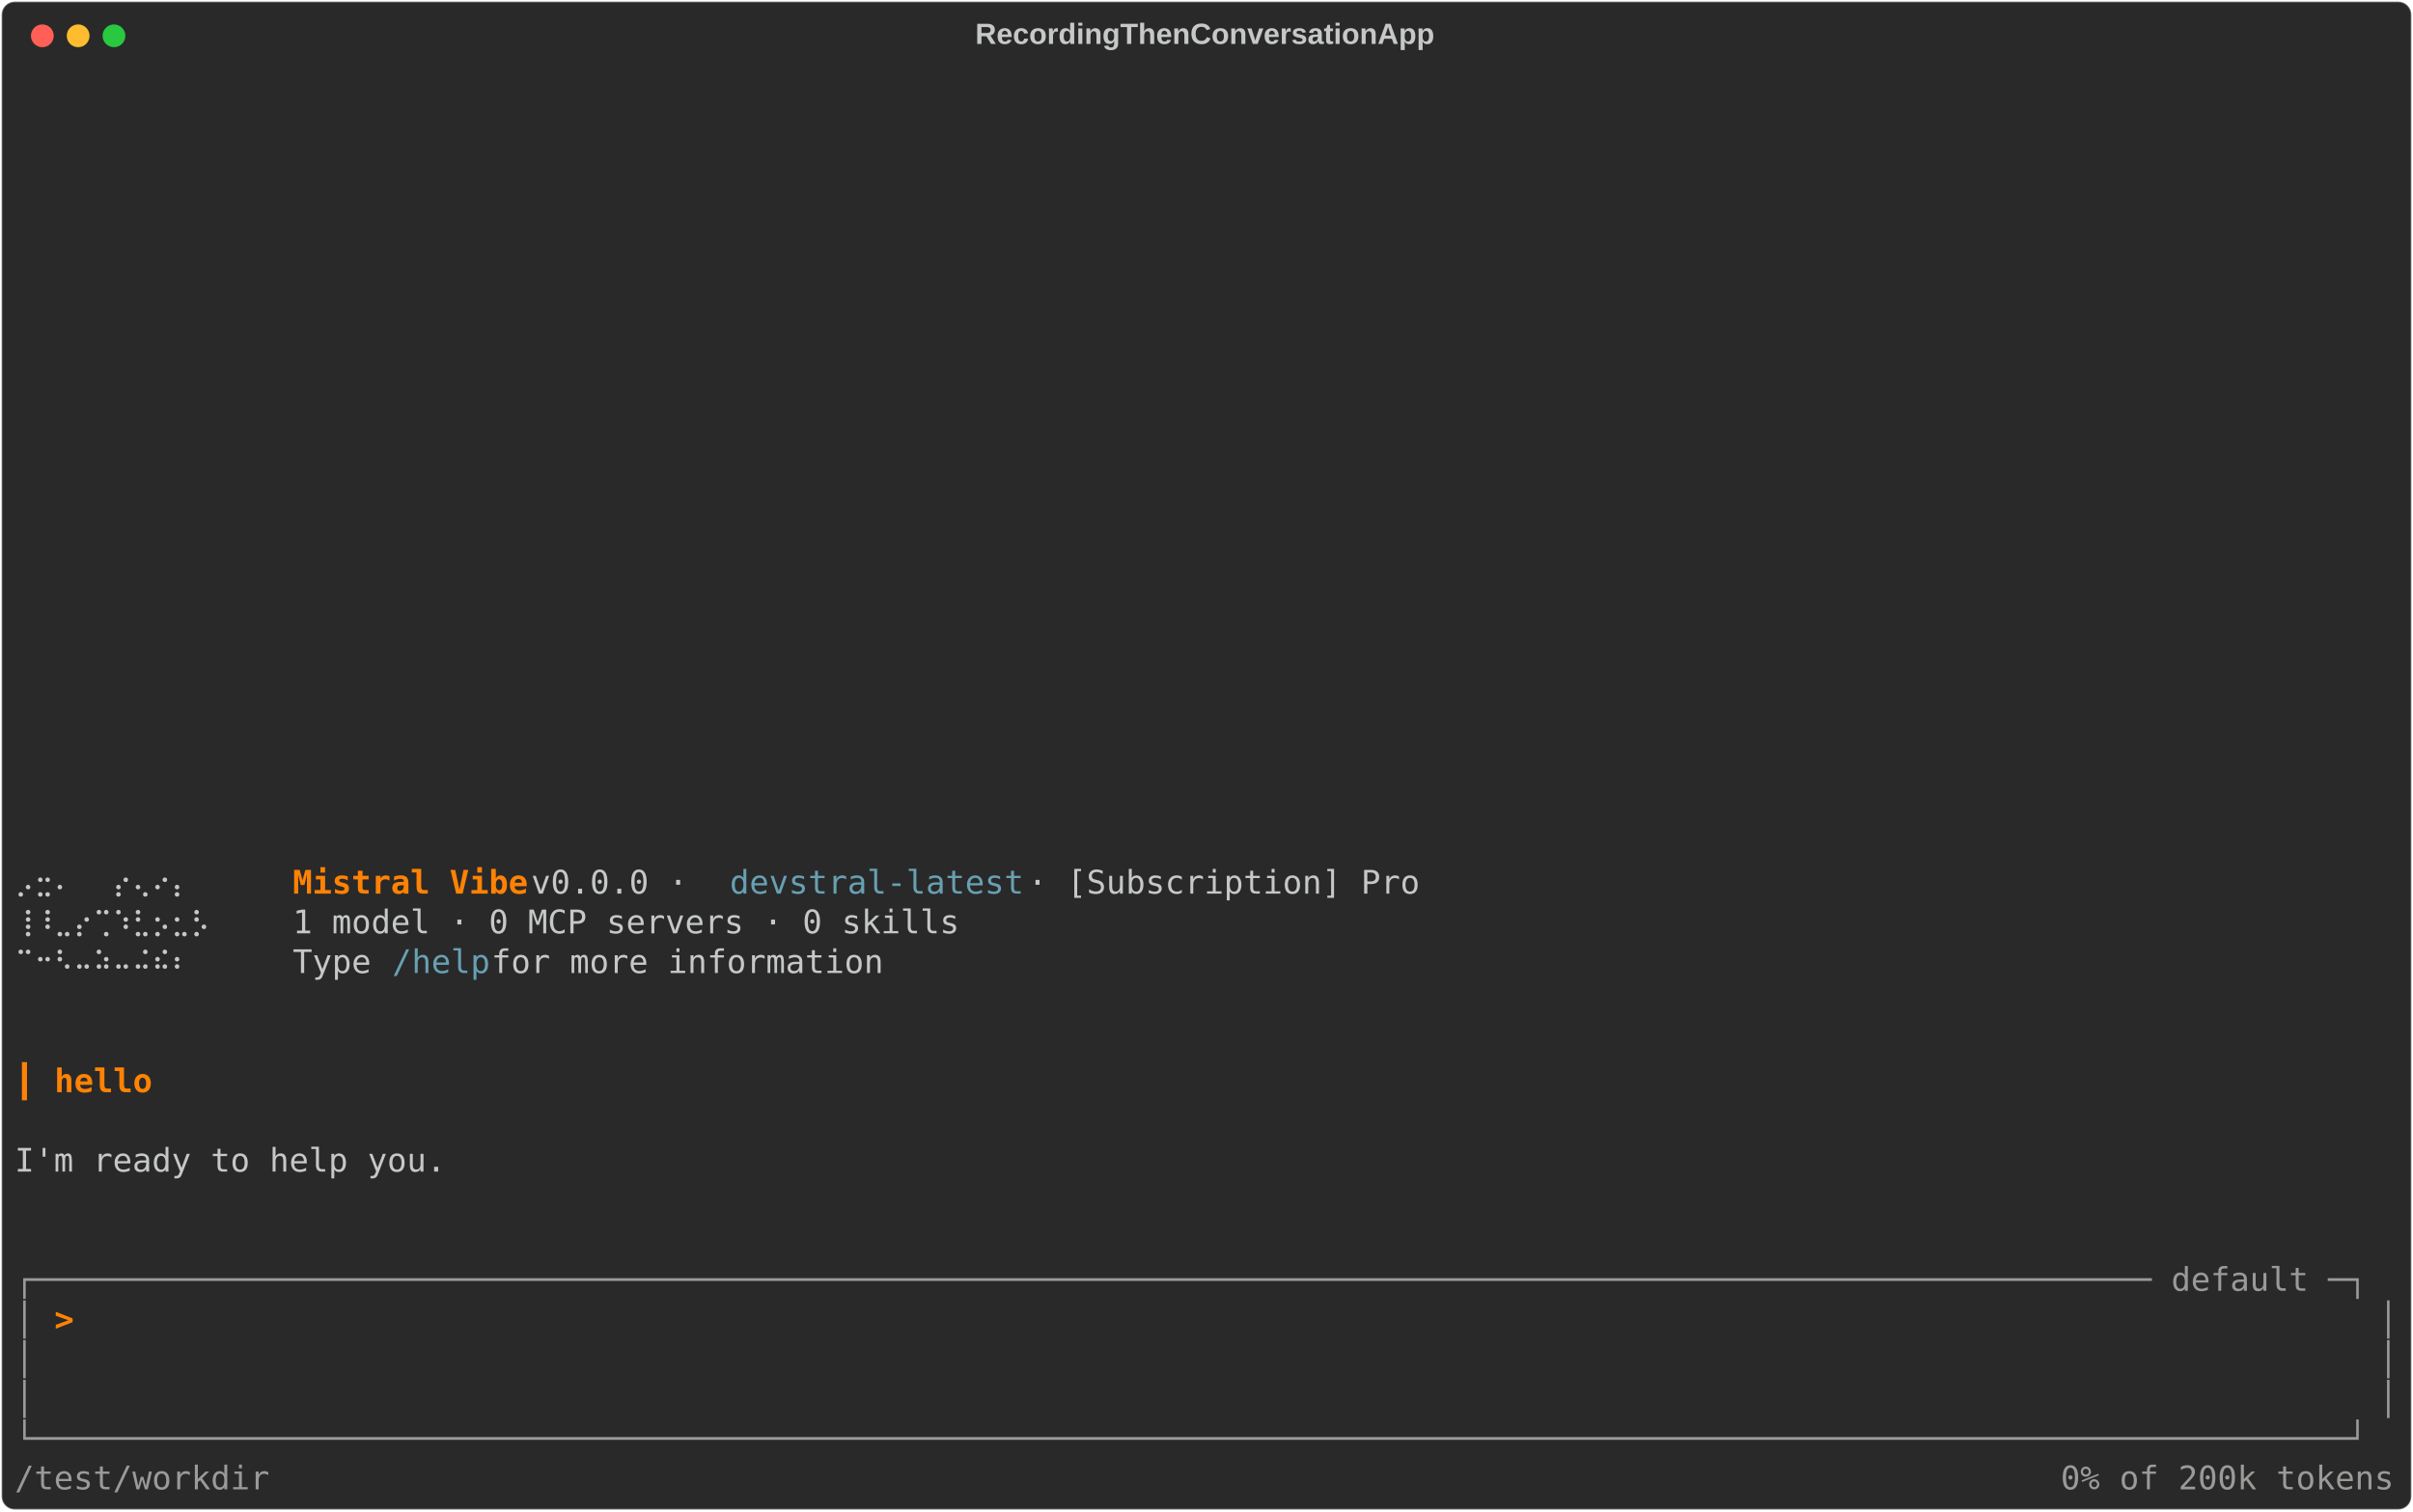
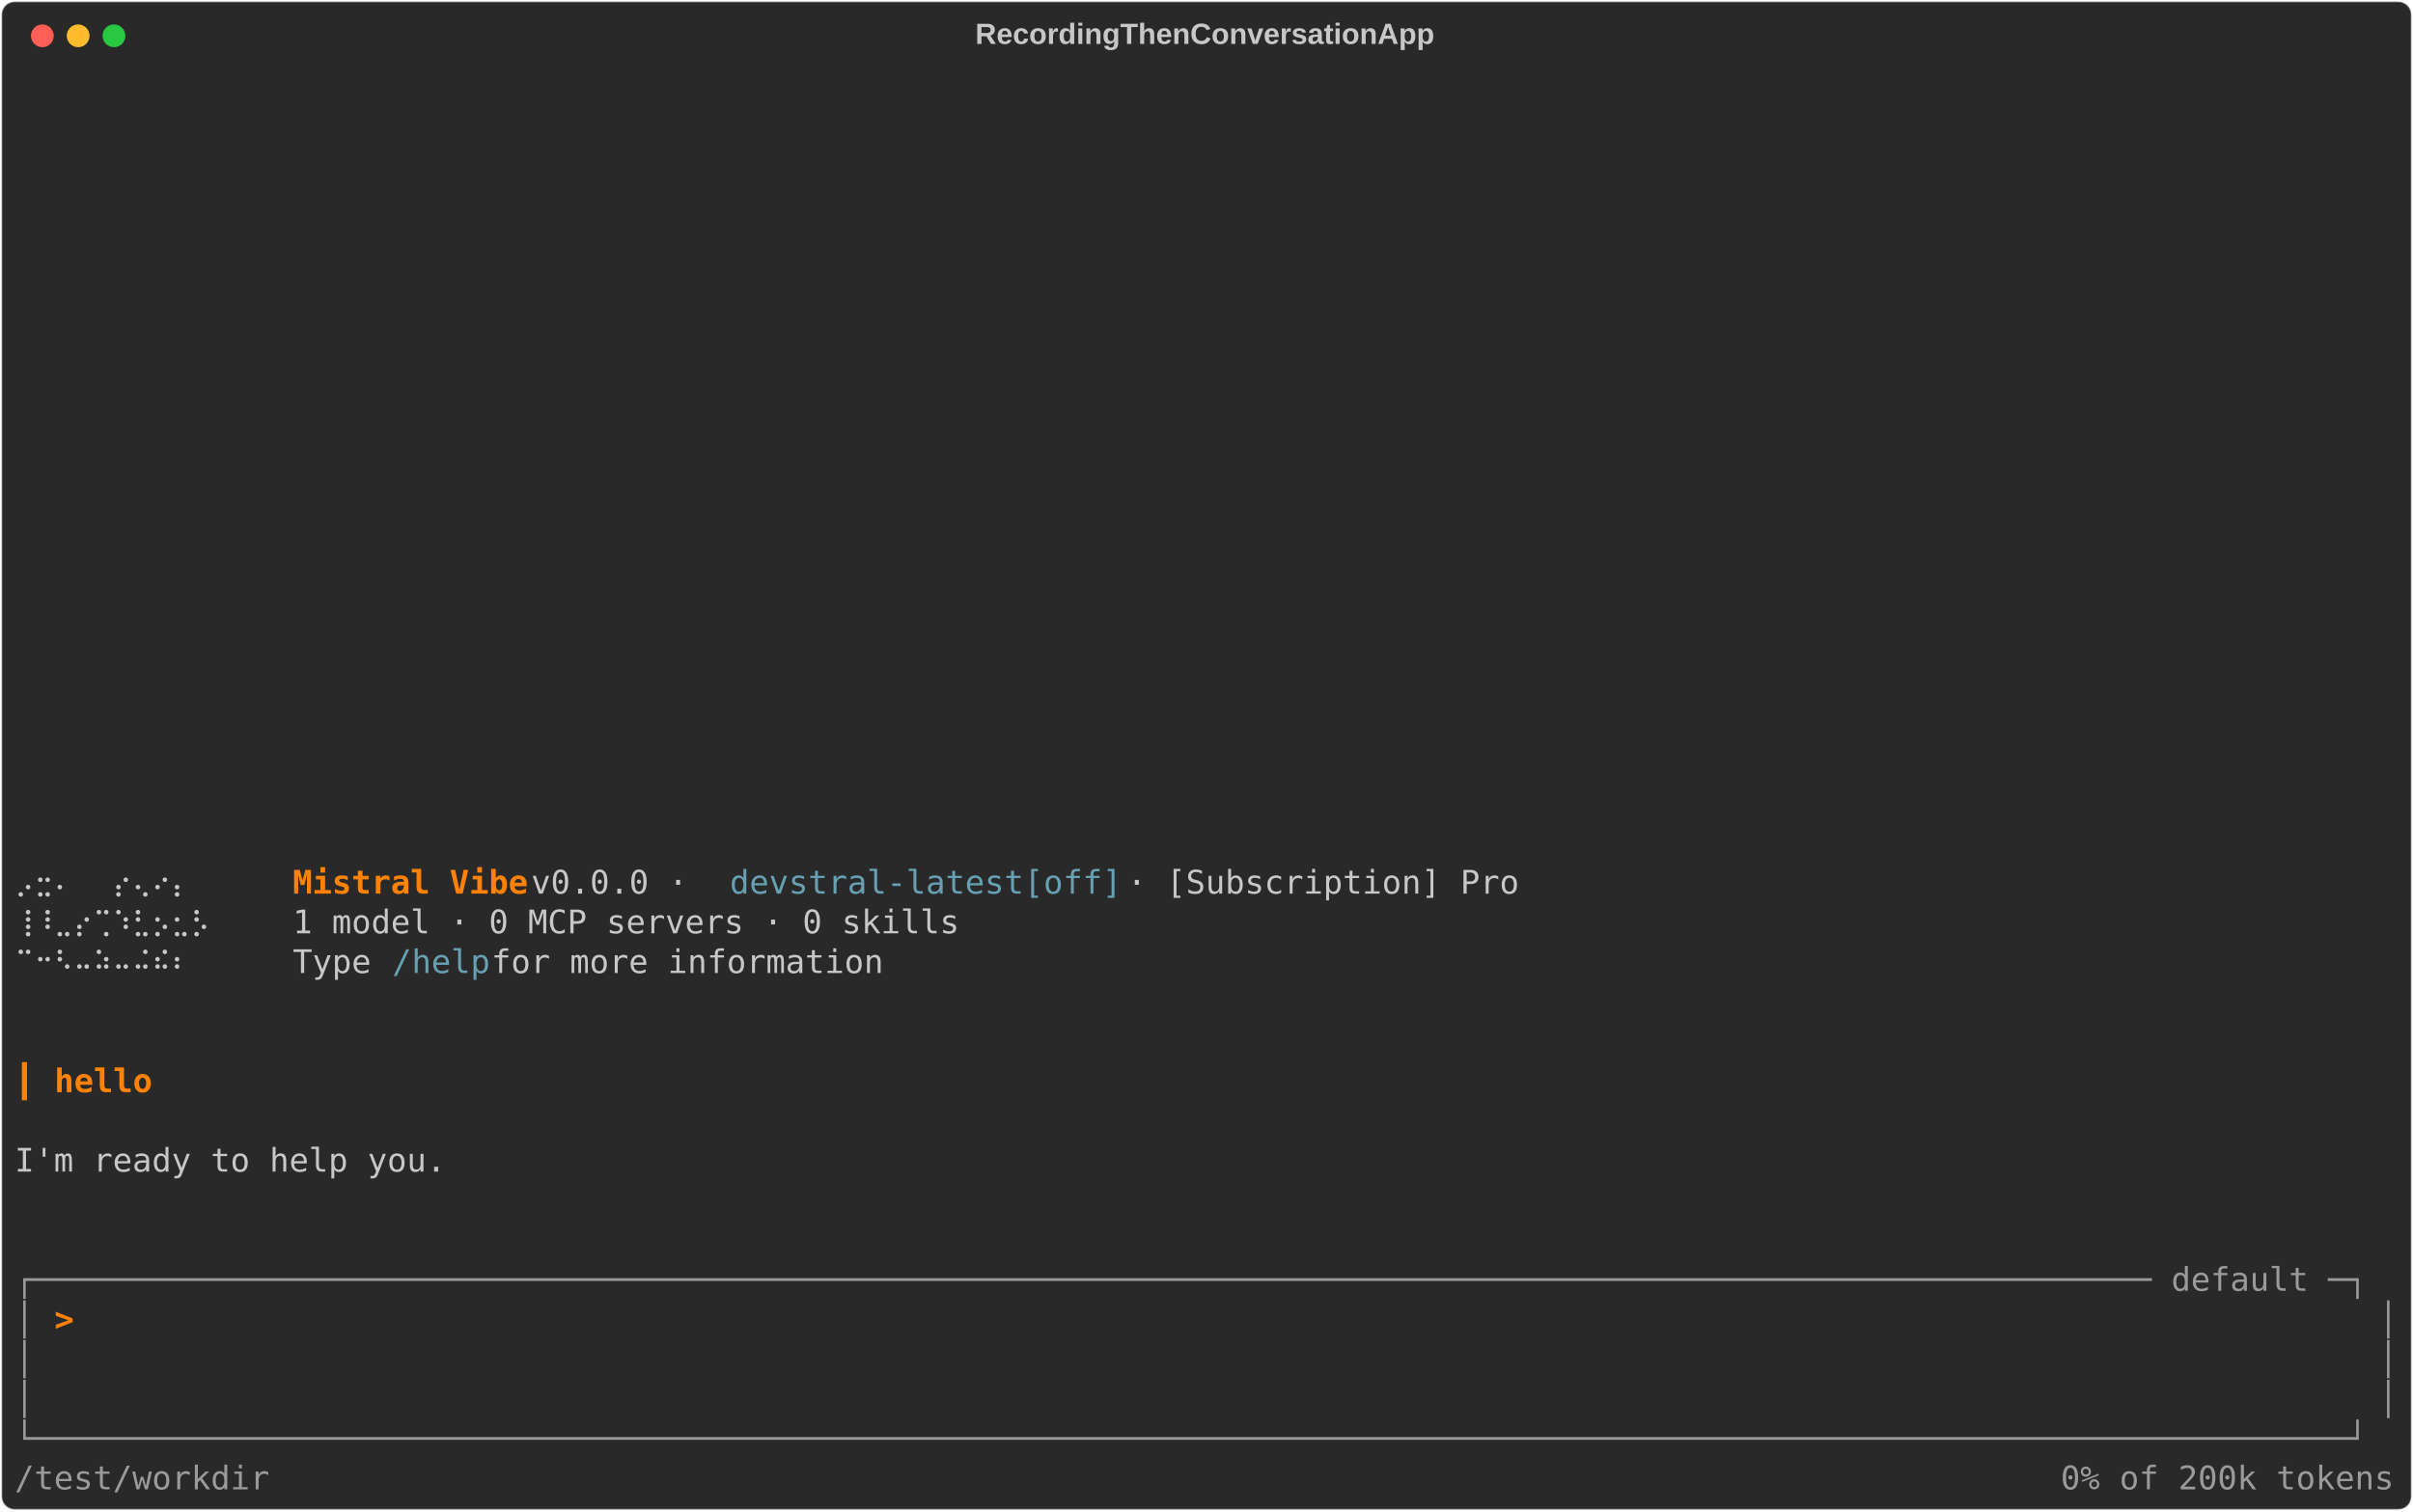
<svg xmlns="http://www.w3.org/2000/svg" class="rich-terminal" viewBox="0 0 1482 928.4">
  <style>

    @font-face {
        font-family: "Fira Code";
        src: local("FiraCode-Regular"),
                url("https://cdnjs.cloudflare.com/ajax/libs/firacode/6.2.0/woff2/FiraCode-Regular.woff2") format("woff2"),
                url("https://cdnjs.cloudflare.com/ajax/libs/firacode/6.2.0/woff/FiraCode-Regular.woff") format("woff");
        font-style: normal;
        font-weight: 400;
    }
    @font-face {
        font-family: "Fira Code";
        src: local("FiraCode-Bold"),
                url("https://cdnjs.cloudflare.com/ajax/libs/firacode/6.2.0/woff2/FiraCode-Bold.woff2") format("woff2"),
                url("https://cdnjs.cloudflare.com/ajax/libs/firacode/6.2.0/woff/FiraCode-Bold.woff") format("woff");
        font-style: bold;
        font-weight: 700;
    }

    .terminal-matrix {
        font-family: Fira Code, monospace;
        font-size: 20px;
        line-height: 24.4px;
        font-variant-east-asian: full-width;
    }

    .terminal-title {
        font-size: 18px;
        font-weight: bold;
        font-family: arial;
    }

    .terminal-r1 { fill: #c5c8c6 }
.terminal-r2 { fill: #ff8205;font-weight: bold }
.terminal-r3 { fill: #68a0b3 }
.terminal-r4 { fill: #ff8205 }
.terminal-r5 { fill: #9a9b99 }
    </style>
  <defs>
    <clipPath id="terminal-clip-terminal">
      <rect x="0" y="0" width="1463.0" height="877.4" />
    </clipPath>
    <clipPath id="terminal-line-0">
      <rect x="0" y="1.5" width="1464" height="24.65" />
    </clipPath>
    <clipPath id="terminal-line-1">
      <rect x="0" y="25.9" width="1464" height="24.65" />
    </clipPath>
    <clipPath id="terminal-line-2">
      <rect x="0" y="50.3" width="1464" height="24.65" />
    </clipPath>
    <clipPath id="terminal-line-3">
      <rect x="0" y="74.7" width="1464" height="24.65" />
    </clipPath>
    <clipPath id="terminal-line-4">
      <rect x="0" y="99.1" width="1464" height="24.65" />
    </clipPath>
    <clipPath id="terminal-line-5">
      <rect x="0" y="123.5" width="1464" height="24.65" />
    </clipPath>
    <clipPath id="terminal-line-6">
      <rect x="0" y="147.9" width="1464" height="24.65" />
    </clipPath>
    <clipPath id="terminal-line-7">
      <rect x="0" y="172.3" width="1464" height="24.65" />
    </clipPath>
    <clipPath id="terminal-line-8">
      <rect x="0" y="196.7" width="1464" height="24.65" />
    </clipPath>
    <clipPath id="terminal-line-9">
      <rect x="0" y="221.1" width="1464" height="24.65" />
    </clipPath>
    <clipPath id="terminal-line-10">
      <rect x="0" y="245.5" width="1464" height="24.65" />
    </clipPath>
    <clipPath id="terminal-line-11">
      <rect x="0" y="269.9" width="1464" height="24.65" />
    </clipPath>
    <clipPath id="terminal-line-12">
      <rect x="0" y="294.3" width="1464" height="24.65" />
    </clipPath>
    <clipPath id="terminal-line-13">
      <rect x="0" y="318.7" width="1464" height="24.65" />
    </clipPath>
    <clipPath id="terminal-line-14">
      <rect x="0" y="343.1" width="1464" height="24.65" />
    </clipPath>
    <clipPath id="terminal-line-15">
      <rect x="0" y="367.5" width="1464" height="24.65" />
    </clipPath>
    <clipPath id="terminal-line-16">
      <rect x="0" y="391.9" width="1464" height="24.65" />
    </clipPath>
    <clipPath id="terminal-line-17">
      <rect x="0" y="416.3" width="1464" height="24.65" />
    </clipPath>
    <clipPath id="terminal-line-18">
      <rect x="0" y="440.7" width="1464" height="24.65" />
    </clipPath>
    <clipPath id="terminal-line-19">
      <rect x="0" y="465.1" width="1464" height="24.65" />
    </clipPath>
    <clipPath id="terminal-line-20">
      <rect x="0" y="489.5" width="1464" height="24.65" />
    </clipPath>
    <clipPath id="terminal-line-21">
      <rect x="0" y="513.9" width="1464" height="24.65" />
    </clipPath>
    <clipPath id="terminal-line-22">
      <rect x="0" y="538.3" width="1464" height="24.65" />
    </clipPath>
    <clipPath id="terminal-line-23">
      <rect x="0" y="562.7" width="1464" height="24.65" />
    </clipPath>
    <clipPath id="terminal-line-24">
      <rect x="0" y="587.1" width="1464" height="24.65" />
    </clipPath>
    <clipPath id="terminal-line-25">
      <rect x="0" y="611.5" width="1464" height="24.65" />
    </clipPath>
    <clipPath id="terminal-line-26">
      <rect x="0" y="635.9" width="1464" height="24.65" />
    </clipPath>
    <clipPath id="terminal-line-27">
      <rect x="0" y="660.3" width="1464" height="24.65" />
    </clipPath>
    <clipPath id="terminal-line-28">
      <rect x="0" y="684.7" width="1464" height="24.65" />
    </clipPath>
    <clipPath id="terminal-line-29">
      <rect x="0" y="709.1" width="1464" height="24.65" />
    </clipPath>
    <clipPath id="terminal-line-30">
      <rect x="0" y="733.5" width="1464" height="24.65" />
    </clipPath>
    <clipPath id="terminal-line-31">
      <rect x="0" y="757.9" width="1464" height="24.65" />
    </clipPath>
    <clipPath id="terminal-line-32">
      <rect x="0" y="782.3" width="1464" height="24.65" />
    </clipPath>
    <clipPath id="terminal-line-33">
      <rect x="0" y="806.7" width="1464" height="24.65" />
    </clipPath>
    <clipPath id="terminal-line-34">
      <rect x="0" y="831.1" width="1464" height="24.65" />
    </clipPath>
  </defs>
  <rect fill="#292929" stroke="rgba(255,255,255,0.35)" stroke-width="1" x="1" y="1" width="1480" height="926.4" rx="8" />
  <text class="terminal-title" fill="#c5c8c6" text-anchor="middle" x="740" y="27">RecordingThenConversationApp</text>
  <g transform="translate(26,22)">
    <circle cx="0" cy="0" r="7" fill="#ff5f57" />
    <circle cx="22" cy="0" r="7" fill="#febc2e" />
    <circle cx="44" cy="0" r="7" fill="#28c840" />
  </g>
  <g transform="translate(9, 41)" clip-path="url(#terminal-clip-terminal)">
    <g class="terminal-matrix">
      <text class="terminal-r1" x="1464" y="20" textLength="12.2" clip-path="url(#terminal-line-0)">
</text>
      <text class="terminal-r1" x="1464" y="44.4" textLength="12.2" clip-path="url(#terminal-line-1)">
</text>
      <text class="terminal-r1" x="1464" y="68.8" textLength="12.2" clip-path="url(#terminal-line-2)">
</text>
      <text class="terminal-r1" x="1464" y="93.2" textLength="12.2" clip-path="url(#terminal-line-3)">
</text>
      <text class="terminal-r1" x="1464" y="117.6" textLength="12.2" clip-path="url(#terminal-line-4)">
</text>
      <text class="terminal-r1" x="1464" y="142" textLength="12.2" clip-path="url(#terminal-line-5)">
</text>
      <text class="terminal-r1" x="1464" y="166.4" textLength="12.2" clip-path="url(#terminal-line-6)">
</text>
      <text class="terminal-r1" x="1464" y="190.8" textLength="12.2" clip-path="url(#terminal-line-7)">
</text>
      <text class="terminal-r1" x="1464" y="215.2" textLength="12.2" clip-path="url(#terminal-line-8)">
</text>
      <text class="terminal-r1" x="1464" y="239.6" textLength="12.2" clip-path="url(#terminal-line-9)">
</text>
      <text class="terminal-r1" x="1464" y="264" textLength="12.2" clip-path="url(#terminal-line-10)">
</text>
      <text class="terminal-r1" x="1464" y="288.4" textLength="12.2" clip-path="url(#terminal-line-11)">
</text>
      <text class="terminal-r1" x="1464" y="312.8" textLength="12.2" clip-path="url(#terminal-line-12)">
</text>
      <text class="terminal-r1" x="1464" y="337.2" textLength="12.2" clip-path="url(#terminal-line-13)">
</text>
      <text class="terminal-r1" x="1464" y="361.6" textLength="12.2" clip-path="url(#terminal-line-14)">
</text>
      <text class="terminal-r1" x="1464" y="386" textLength="12.2" clip-path="url(#terminal-line-15)">
</text>
      <text class="terminal-r1" x="1464" y="410.4" textLength="12.2" clip-path="url(#terminal-line-16)">
</text>
      <text class="terminal-r1" x="1464" y="434.8" textLength="12.2" clip-path="url(#terminal-line-17)">
</text>
      <text class="terminal-r1" x="1464" y="459.2" textLength="12.2" clip-path="url(#terminal-line-18)">
</text>
      <text class="terminal-r1" x="1464" y="483.6" textLength="12.2" clip-path="url(#terminal-line-19)">
</text>
      <text class="terminal-r1" x="0" y="508" textLength="134.2" clip-path="url(#terminal-line-20)">  ⡠⣒⠄  ⡔⢄⠔⡄</text>
      <text class="terminal-r2" x="170.8" y="508" textLength="146.4" clip-path="url(#terminal-line-20)">Mistral Vibe</text>
      <text class="terminal-r1" x="317.2" y="508" textLength="122" clip-path="url(#terminal-line-20)"> v0.0.0 · </text>
-       <text class="terminal-r3" x="439.2" y="508" textLength="183" clip-path="url(#terminal-line-20)">devstral-latest</text>
-       <text class="terminal-r1" x="622.2" y="508" textLength="256.2" clip-path="url(#terminal-line-20)"> · [Subscription] Pro</text>
+       <text class="terminal-r3" x="439.2" y="508" textLength="244" clip-path="url(#terminal-line-20)">devstral-latest[off]</text>
+       <text class="terminal-r1" x="683.2" y="508" textLength="256.2" clip-path="url(#terminal-line-20)"> · [Subscription] Pro</text>
      <text class="terminal-r1" x="1464" y="508" textLength="12.2" clip-path="url(#terminal-line-20)">
</text>
      <text class="terminal-r1" x="0" y="532.4" textLength="134.2" clip-path="url(#terminal-line-21)"> ⢸⠸⣀⡔⢉⠱⣃⡢⣂⡣</text>
      <text class="terminal-r1" x="170.8" y="532.4" textLength="414.8" clip-path="url(#terminal-line-21)">1 model · 0 MCP servers · 0 skills</text>
      <text class="terminal-r1" x="1464" y="532.4" textLength="12.2" clip-path="url(#terminal-line-21)">
</text>
      <text class="terminal-r1" x="0" y="556.8" textLength="134.2" clip-path="url(#terminal-line-22)">  ⠉⠒⠣⠤⠵⠤⠬⠮⠆</text>
      <text class="terminal-r1" x="170.8" y="556.8" textLength="61" clip-path="url(#terminal-line-22)">Type </text>
      <text class="terminal-r3" x="231.8" y="556.8" textLength="61" clip-path="url(#terminal-line-22)">/help</text>
      <text class="terminal-r1" x="292.8" y="556.8" textLength="256.2" clip-path="url(#terminal-line-22)"> for more information</text>
      <text class="terminal-r1" x="1464" y="556.8" textLength="12.2" clip-path="url(#terminal-line-22)">
</text>
      <text class="terminal-r1" x="1464" y="581.2" textLength="12.2" clip-path="url(#terminal-line-23)">
</text>
      <text class="terminal-r1" x="1464" y="605.6" textLength="12.2" clip-path="url(#terminal-line-24)">
</text>
      <text class="terminal-r4" x="0" y="630" textLength="12.2" clip-path="url(#terminal-line-25)">┃</text>
      <text class="terminal-r2" x="24.4" y="630" textLength="61" clip-path="url(#terminal-line-25)">hello</text>
      <text class="terminal-r1" x="1464" y="630" textLength="12.2" clip-path="url(#terminal-line-25)">
</text>
      <text class="terminal-r1" x="1464" y="654.4" textLength="12.2" clip-path="url(#terminal-line-26)">
</text>
      <text class="terminal-r1" x="0" y="678.8" textLength="268.4" clip-path="url(#terminal-line-27)">I'm ready to help you.</text>
      <text class="terminal-r1" x="1464" y="678.8" textLength="12.2" clip-path="url(#terminal-line-27)">
</text>
      <text class="terminal-r1" x="1464" y="703.2" textLength="12.2" clip-path="url(#terminal-line-28)">
</text>
      <text class="terminal-r1" x="1464" y="727.6" textLength="12.2" clip-path="url(#terminal-line-29)">
</text>
      <text class="terminal-r5" x="0" y="752" textLength="1464" clip-path="url(#terminal-line-30)">┌──────────────────────────────────────────────────────────────────────────────────────────────────────────── default ─┐</text>
      <text class="terminal-r1" x="1464" y="752" textLength="12.2" clip-path="url(#terminal-line-30)">
</text>
      <text class="terminal-r5" x="0" y="776.4" textLength="12.2" clip-path="url(#terminal-line-31)">│</text>
      <text class="terminal-r2" x="24.4" y="776.4" textLength="12.2" clip-path="url(#terminal-line-31)">&gt;</text>
      <text class="terminal-r5" x="1451.8" y="776.4" textLength="12.2" clip-path="url(#terminal-line-31)">│</text>
      <text class="terminal-r1" x="1464" y="776.4" textLength="12.2" clip-path="url(#terminal-line-31)">
</text>
      <text class="terminal-r5" x="0" y="800.8" textLength="12.2" clip-path="url(#terminal-line-32)">│</text>
      <text class="terminal-r5" x="1451.8" y="800.8" textLength="12.2" clip-path="url(#terminal-line-32)">│</text>
      <text class="terminal-r1" x="1464" y="800.8" textLength="12.2" clip-path="url(#terminal-line-32)">
</text>
      <text class="terminal-r5" x="0" y="825.2" textLength="12.2" clip-path="url(#terminal-line-33)">│</text>
      <text class="terminal-r5" x="1451.8" y="825.2" textLength="12.2" clip-path="url(#terminal-line-33)">│</text>
      <text class="terminal-r1" x="1464" y="825.2" textLength="12.2" clip-path="url(#terminal-line-33)">
</text>
      <text class="terminal-r5" x="0" y="849.6" textLength="1464" clip-path="url(#terminal-line-34)">└──────────────────────────────────────────────────────────────────────────────────────────────────────────────────────┘</text>
      <text class="terminal-r1" x="1464" y="849.6" textLength="12.2" clip-path="url(#terminal-line-34)">
</text>
      <text class="terminal-r5" x="0" y="874" textLength="158.6" clip-path="url(#terminal-line-35)">/test/workdir</text>
      <text class="terminal-r5" x="1256.6" y="874" textLength="207.4" clip-path="url(#terminal-line-35)">0% of 200k tokens</text>
    </g>
  </g>
</svg>
